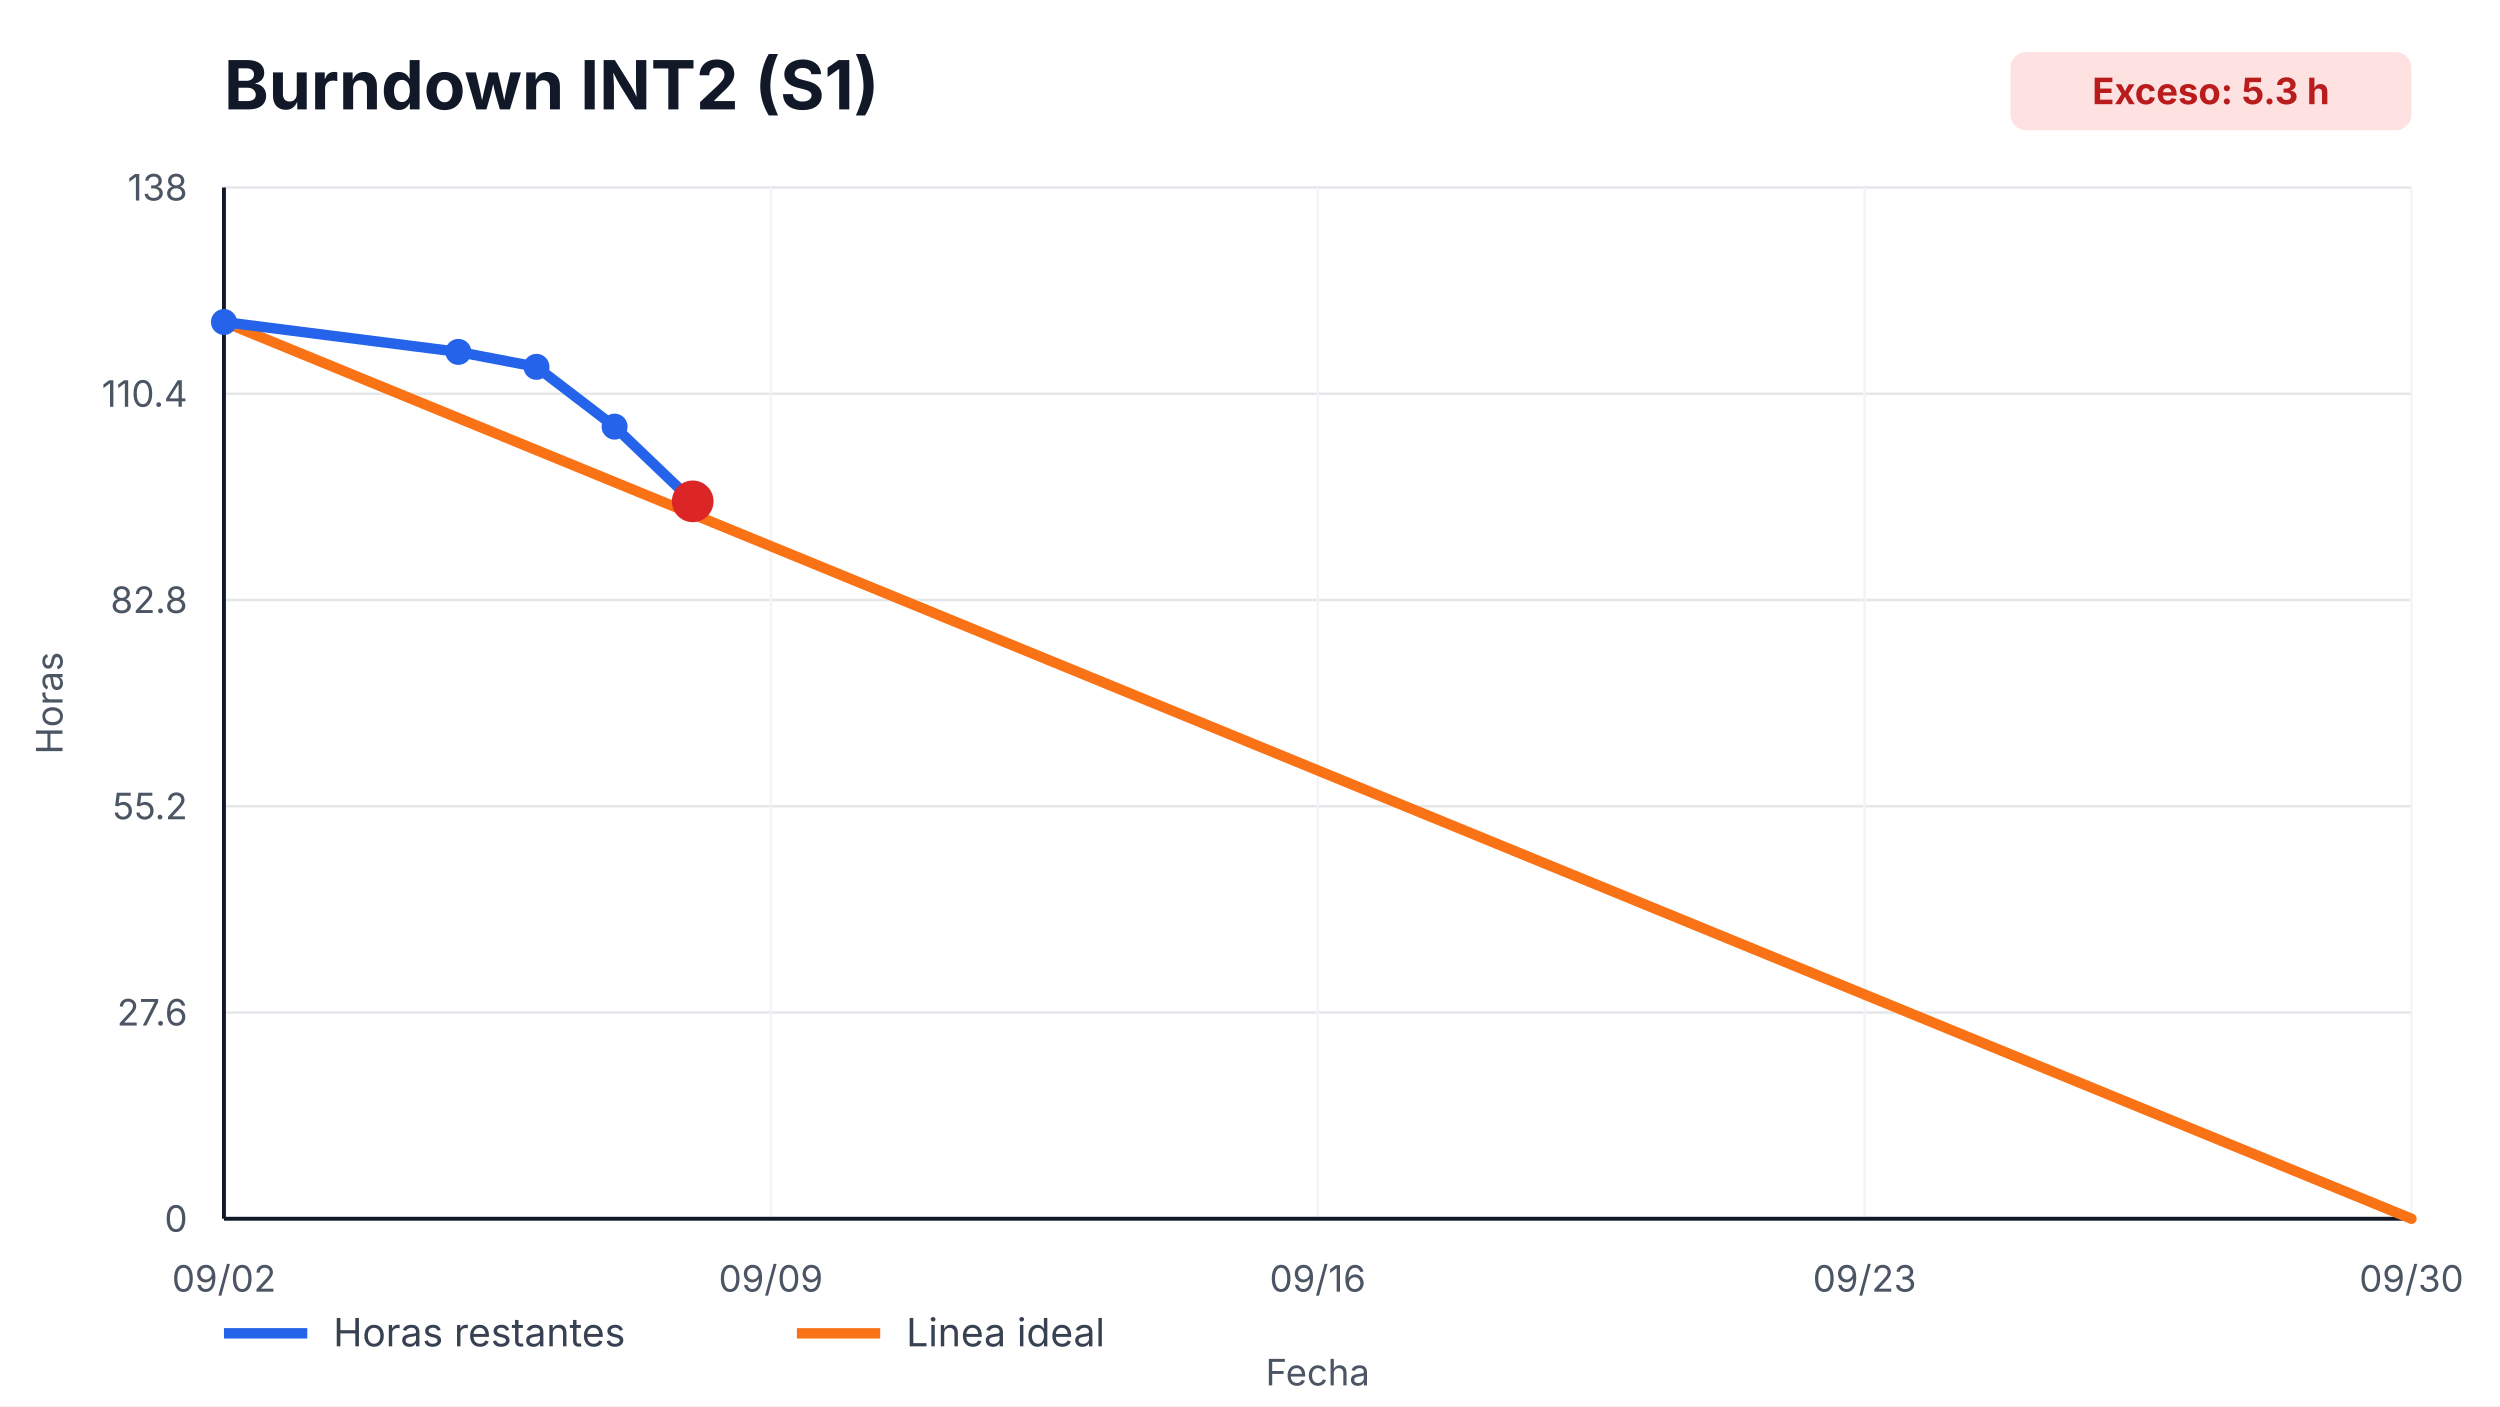
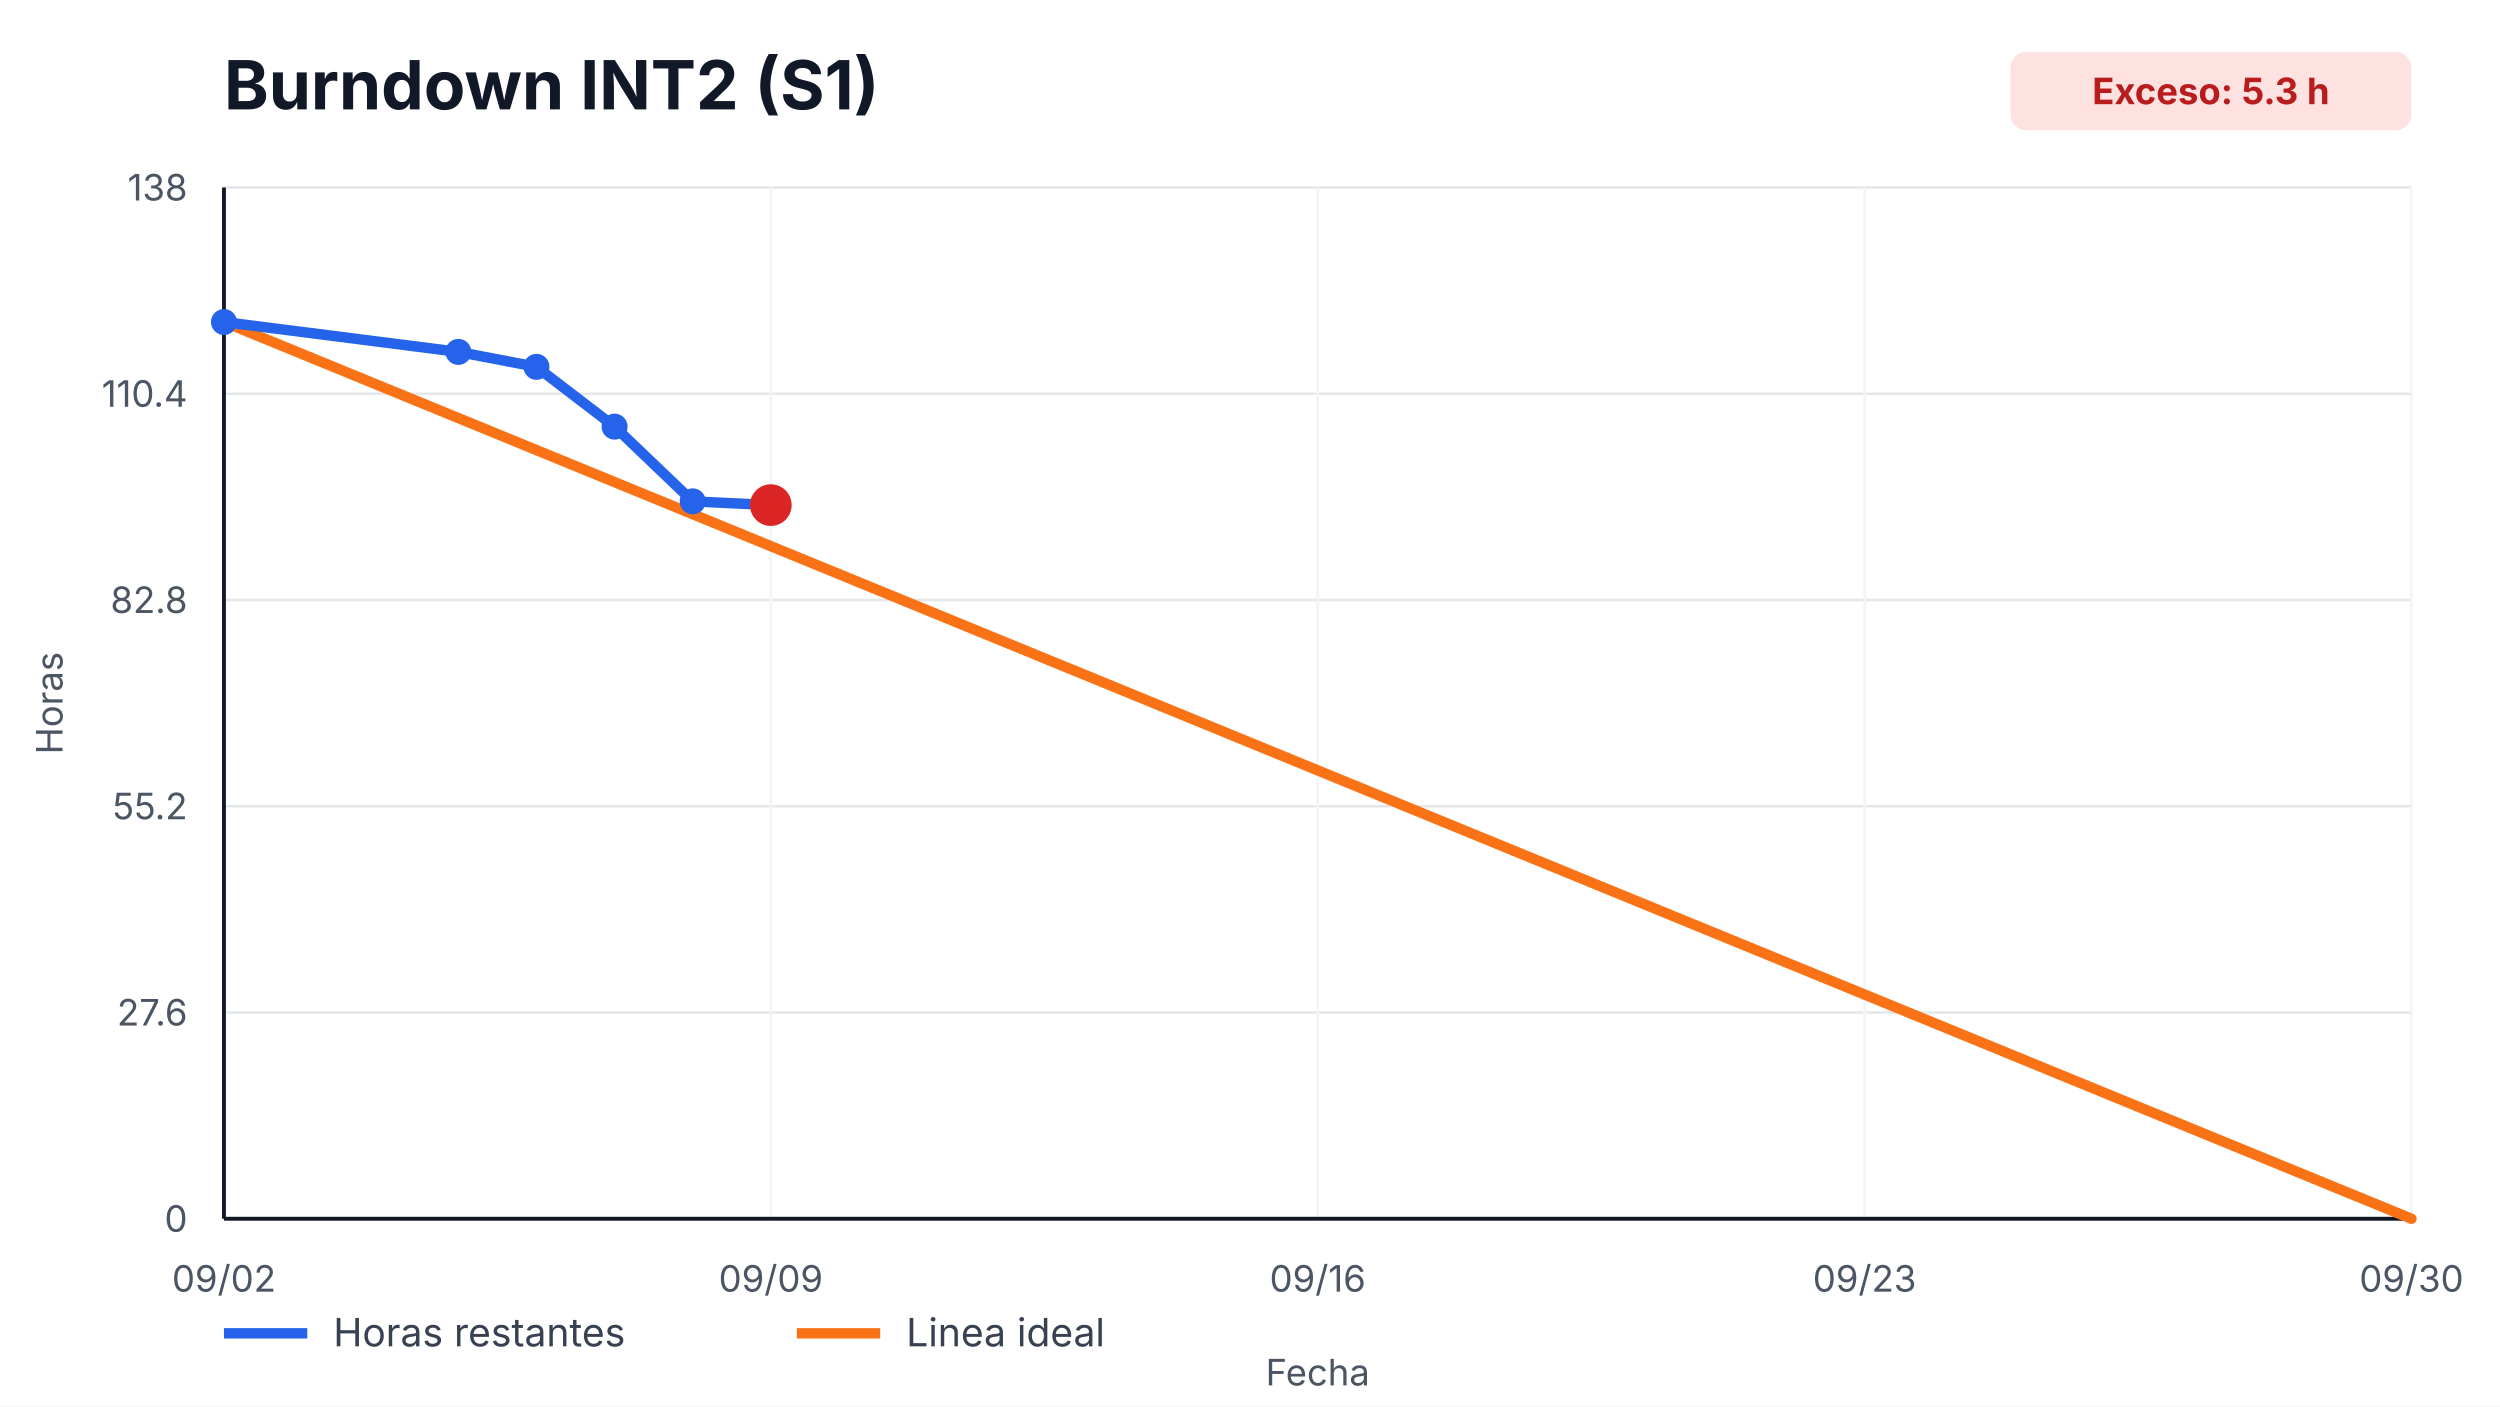
<svg xmlns="http://www.w3.org/2000/svg" width="960" height="540" viewBox="0 0 960 540" role="img" aria-label="Burndown INT2 (S1)">
  <style>
    text { font-family: -apple-system, BlinkMacSystemFont, "Segoe UI", sans-serif; fill: #111827; }
    .title { font-size: 26px; font-weight: 700; }
    .axis { font-size: 14px; fill: #4b5563; }
    .legend { font-size: 15px; fill: #374151; }
    .overrun { font-size: 14px; font-weight: 700; fill: #b91c1c; }
  </style>
  <rect width="100%" height="100%" fill="#ffffff" />
  <text x="86" y="42" class="title">Burndown INT2 (S1)</text>
  <rect x="772" y="20" width="154" height="30" rx="6" fill="#fee2e2" />
  <text x="849" y="40" text-anchor="middle" class="overrun">Exceso: 5.3 h</text>
  <g>
    <line x1="86" y1="468.00" x2="926" y2="468.00" stroke="#e5e7eb" />
    <line x1="86" y1="388.80" x2="926" y2="388.80" stroke="#e5e7eb" />
    <line x1="86" y1="309.60" x2="926" y2="309.60" stroke="#e5e7eb" />
    <line x1="86" y1="230.40" x2="926" y2="230.40" stroke="#e5e7eb" />
    <line x1="86" y1="151.20" x2="926" y2="151.20" stroke="#e5e7eb" />
    <line x1="86" y1="72.00" x2="926" y2="72.00" stroke="#e5e7eb" />
  </g>
  <g>
    <line x1="86.00" y1="72" x2="86.00" y2="468" stroke="#f3f4f6" />
    <text x="86.00" y="496" text-anchor="middle" class="axis">09/02</text>
    <line x1="296.00" y1="72" x2="296.00" y2="468" stroke="#f3f4f6" />
    <text x="296.00" y="496" text-anchor="middle" class="axis">09/09</text>
    <line x1="506.00" y1="72" x2="506.00" y2="468" stroke="#f3f4f6" />
    <text x="506.00" y="496" text-anchor="middle" class="axis">09/16</text>
    <line x1="716.00" y1="72" x2="716.00" y2="468" stroke="#f3f4f6" />
    <text x="716.00" y="496" text-anchor="middle" class="axis">09/23</text>
    <line x1="926.00" y1="72" x2="926.00" y2="468" stroke="#f3f4f6" />
    <text x="926.00" y="496" text-anchor="middle" class="axis">09/30</text>
  </g>
  <line x1="86" y1="468" x2="926" y2="468" stroke="#111827" stroke-width="1.5" />
  <line x1="86" y1="72" x2="86" y2="468" stroke="#111827" stroke-width="1.5" />
  <g>
    <text x="72" y="473.00" text-anchor="end" class="axis">0</text>
    <text x="72" y="393.80" text-anchor="end" class="axis">27.6</text>
    <text x="72" y="314.60" text-anchor="end" class="axis">55.2</text>
    <text x="72" y="235.40" text-anchor="end" class="axis">82.8</text>
    <text x="72" y="156.20" text-anchor="end" class="axis">110.4</text>
    <text x="72" y="77.00" text-anchor="end" class="axis">138</text>
  </g>
  <polyline points="86.00,123.65 926.00,468.00" fill="none" stroke="#f97316" stroke-width="4" stroke-linecap="round" />
-   <polyline points="86.00,123.65 176.00,135.13 206.00,140.87 236.00,163.83 266.00,192.52" fill="none" stroke="#2563eb" stroke-width="4" stroke-linecap="round" stroke-linejoin="round" />
+   <polyline points="86.00,123.65 176.00,135.13 206.00,140.87 236.00,163.83 266.00,192.52 296.00,193.96" fill="none" stroke="#2563eb" stroke-width="4" stroke-linecap="round" stroke-linejoin="round" />
  <g>
    <circle cx="86.00" cy="123.65" r="5" fill="#2563eb" />
    <circle cx="176.00" cy="135.13" r="5" fill="#2563eb" />
    <circle cx="206.00" cy="140.87" r="5" fill="#2563eb" />
    <circle cx="236.00" cy="163.83" r="5" fill="#2563eb" />
    <circle cx="266.00" cy="192.52" r="5" fill="#2563eb" />
+     <circle cx="296.00" cy="193.96" r="5" fill="#2563eb" />
  </g>
-   <circle cx="266.00" cy="192.52" r="8" fill="#dc2626" />
+   <circle cx="296.00" cy="193.96" r="8" fill="#dc2626" />
  <line x1="86" y1="512" x2="118" y2="512" stroke="#2563eb" stroke-width="4" />
  <text x="128" y="517" class="legend">Horas restantes</text>
  <line x1="306" y1="512" x2="338" y2="512" stroke="#f97316" stroke-width="4" />
  <text x="348" y="517" class="legend">Linea ideal</text>
  <text x="506.0" y="532" text-anchor="middle" class="axis">Fecha</text>
  <text x="24" y="270.0" transform="rotate(-90 24,270.0)" text-anchor="middle" class="axis">Horas</text>
</svg>
